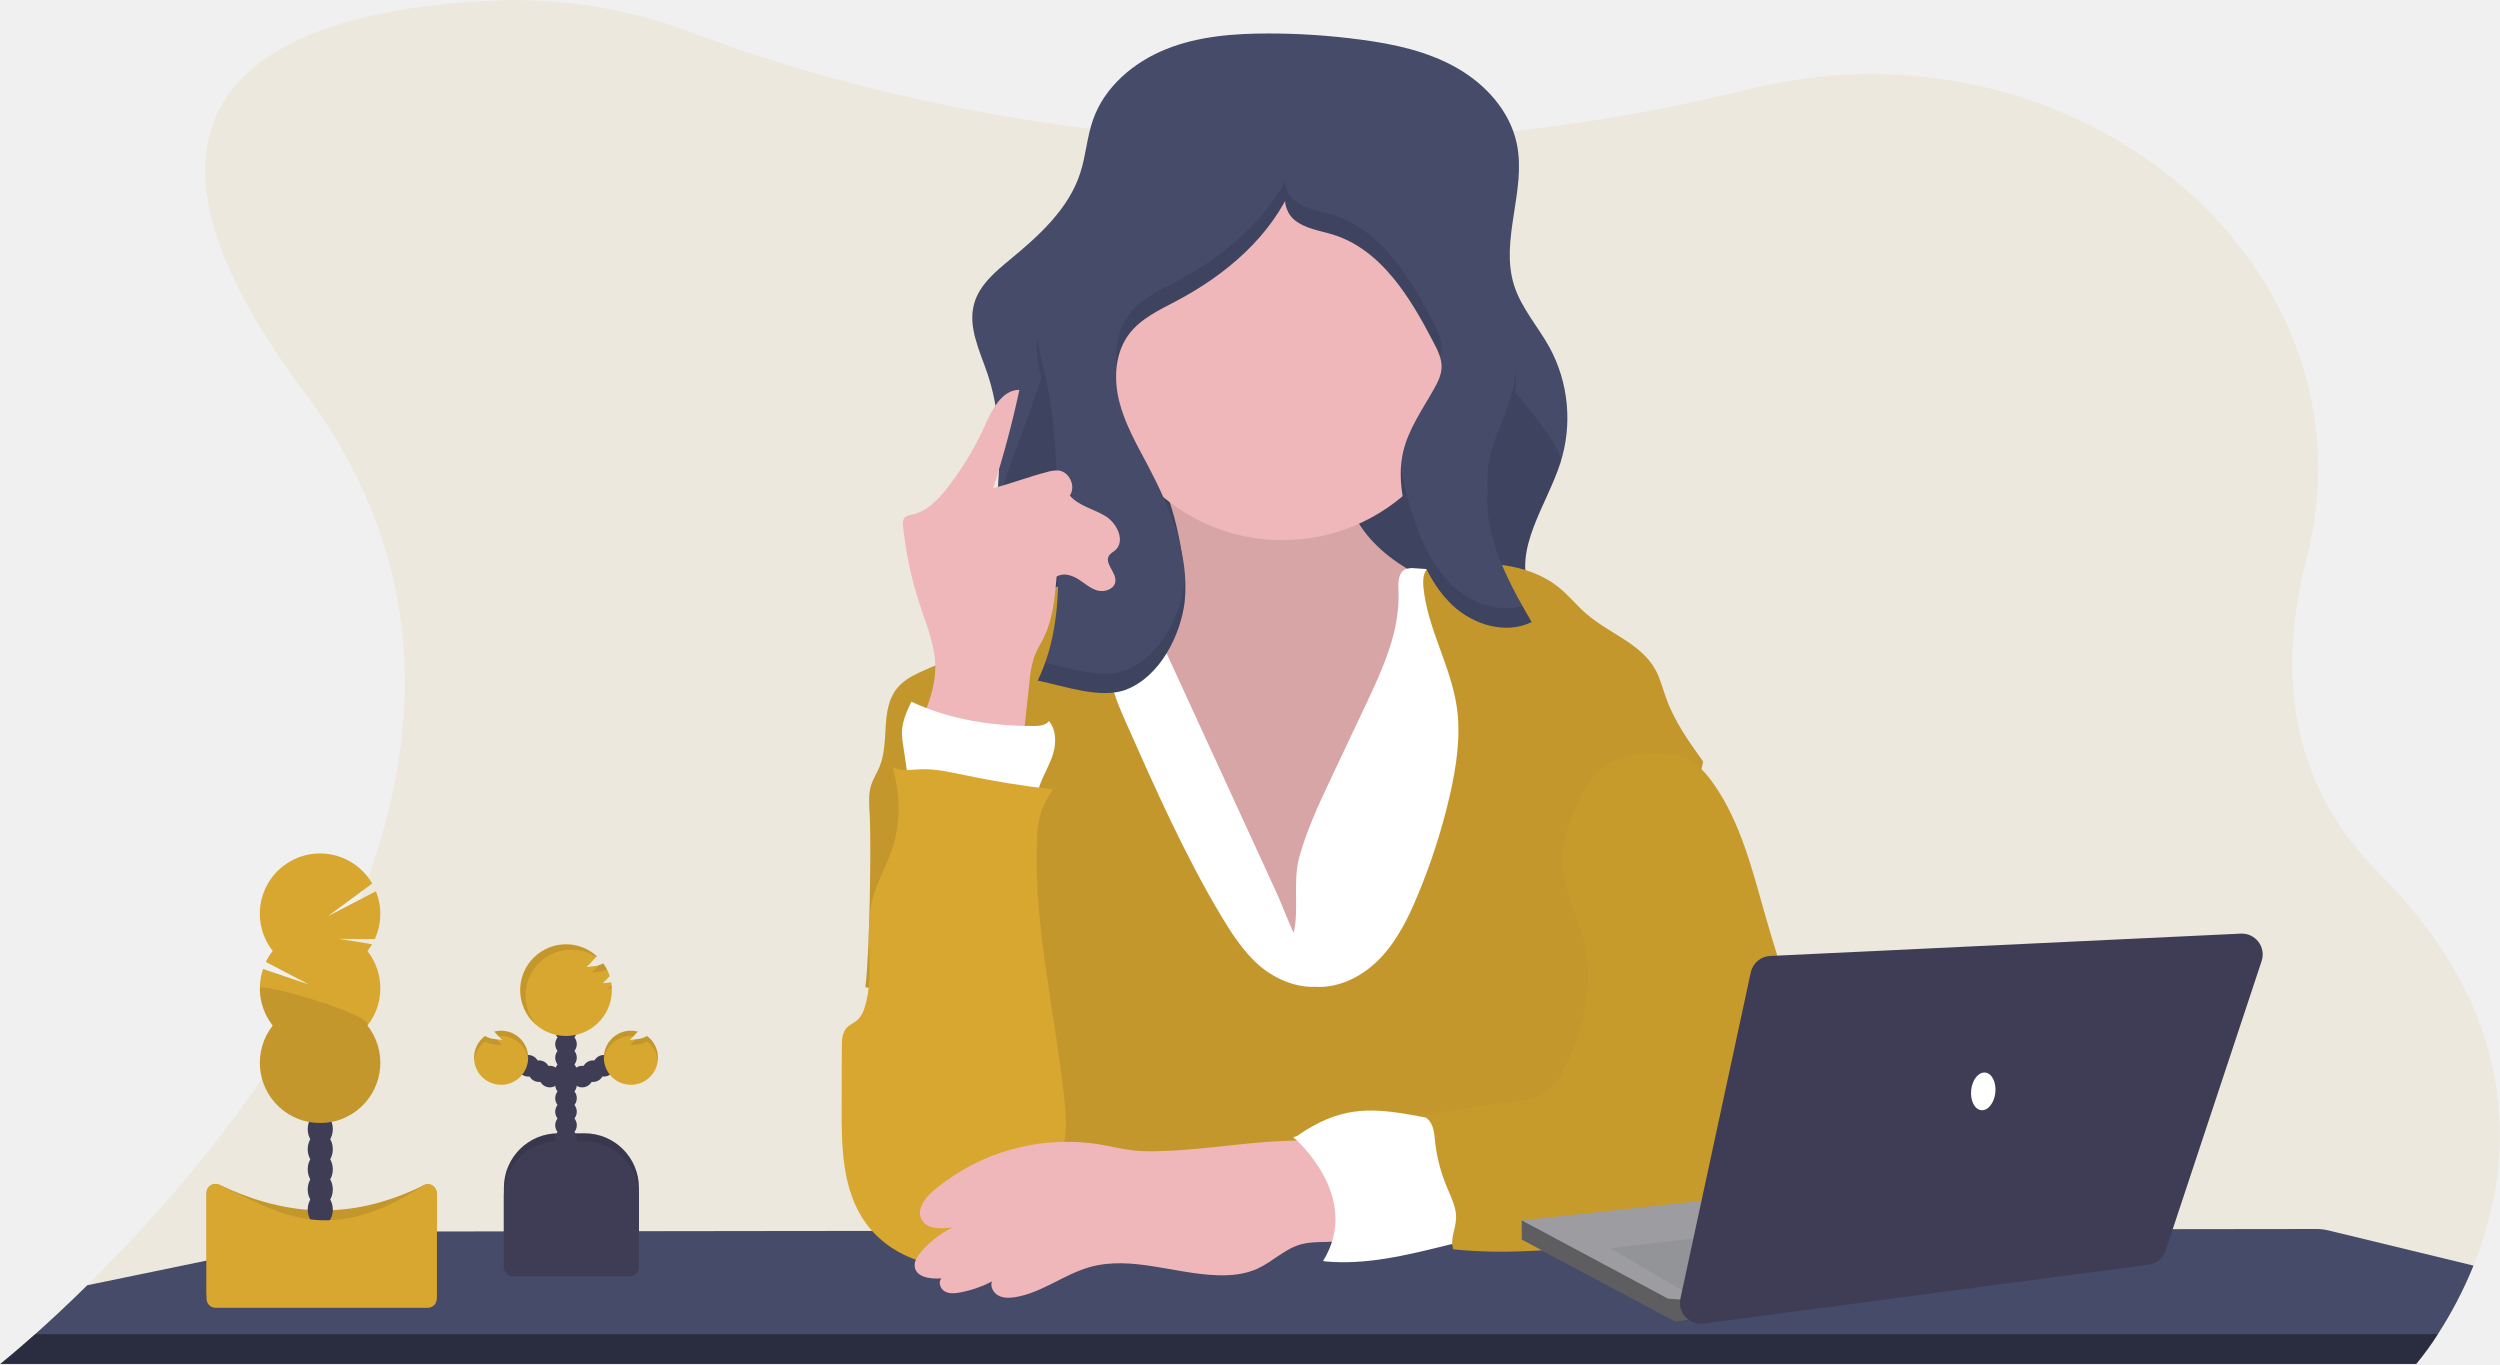
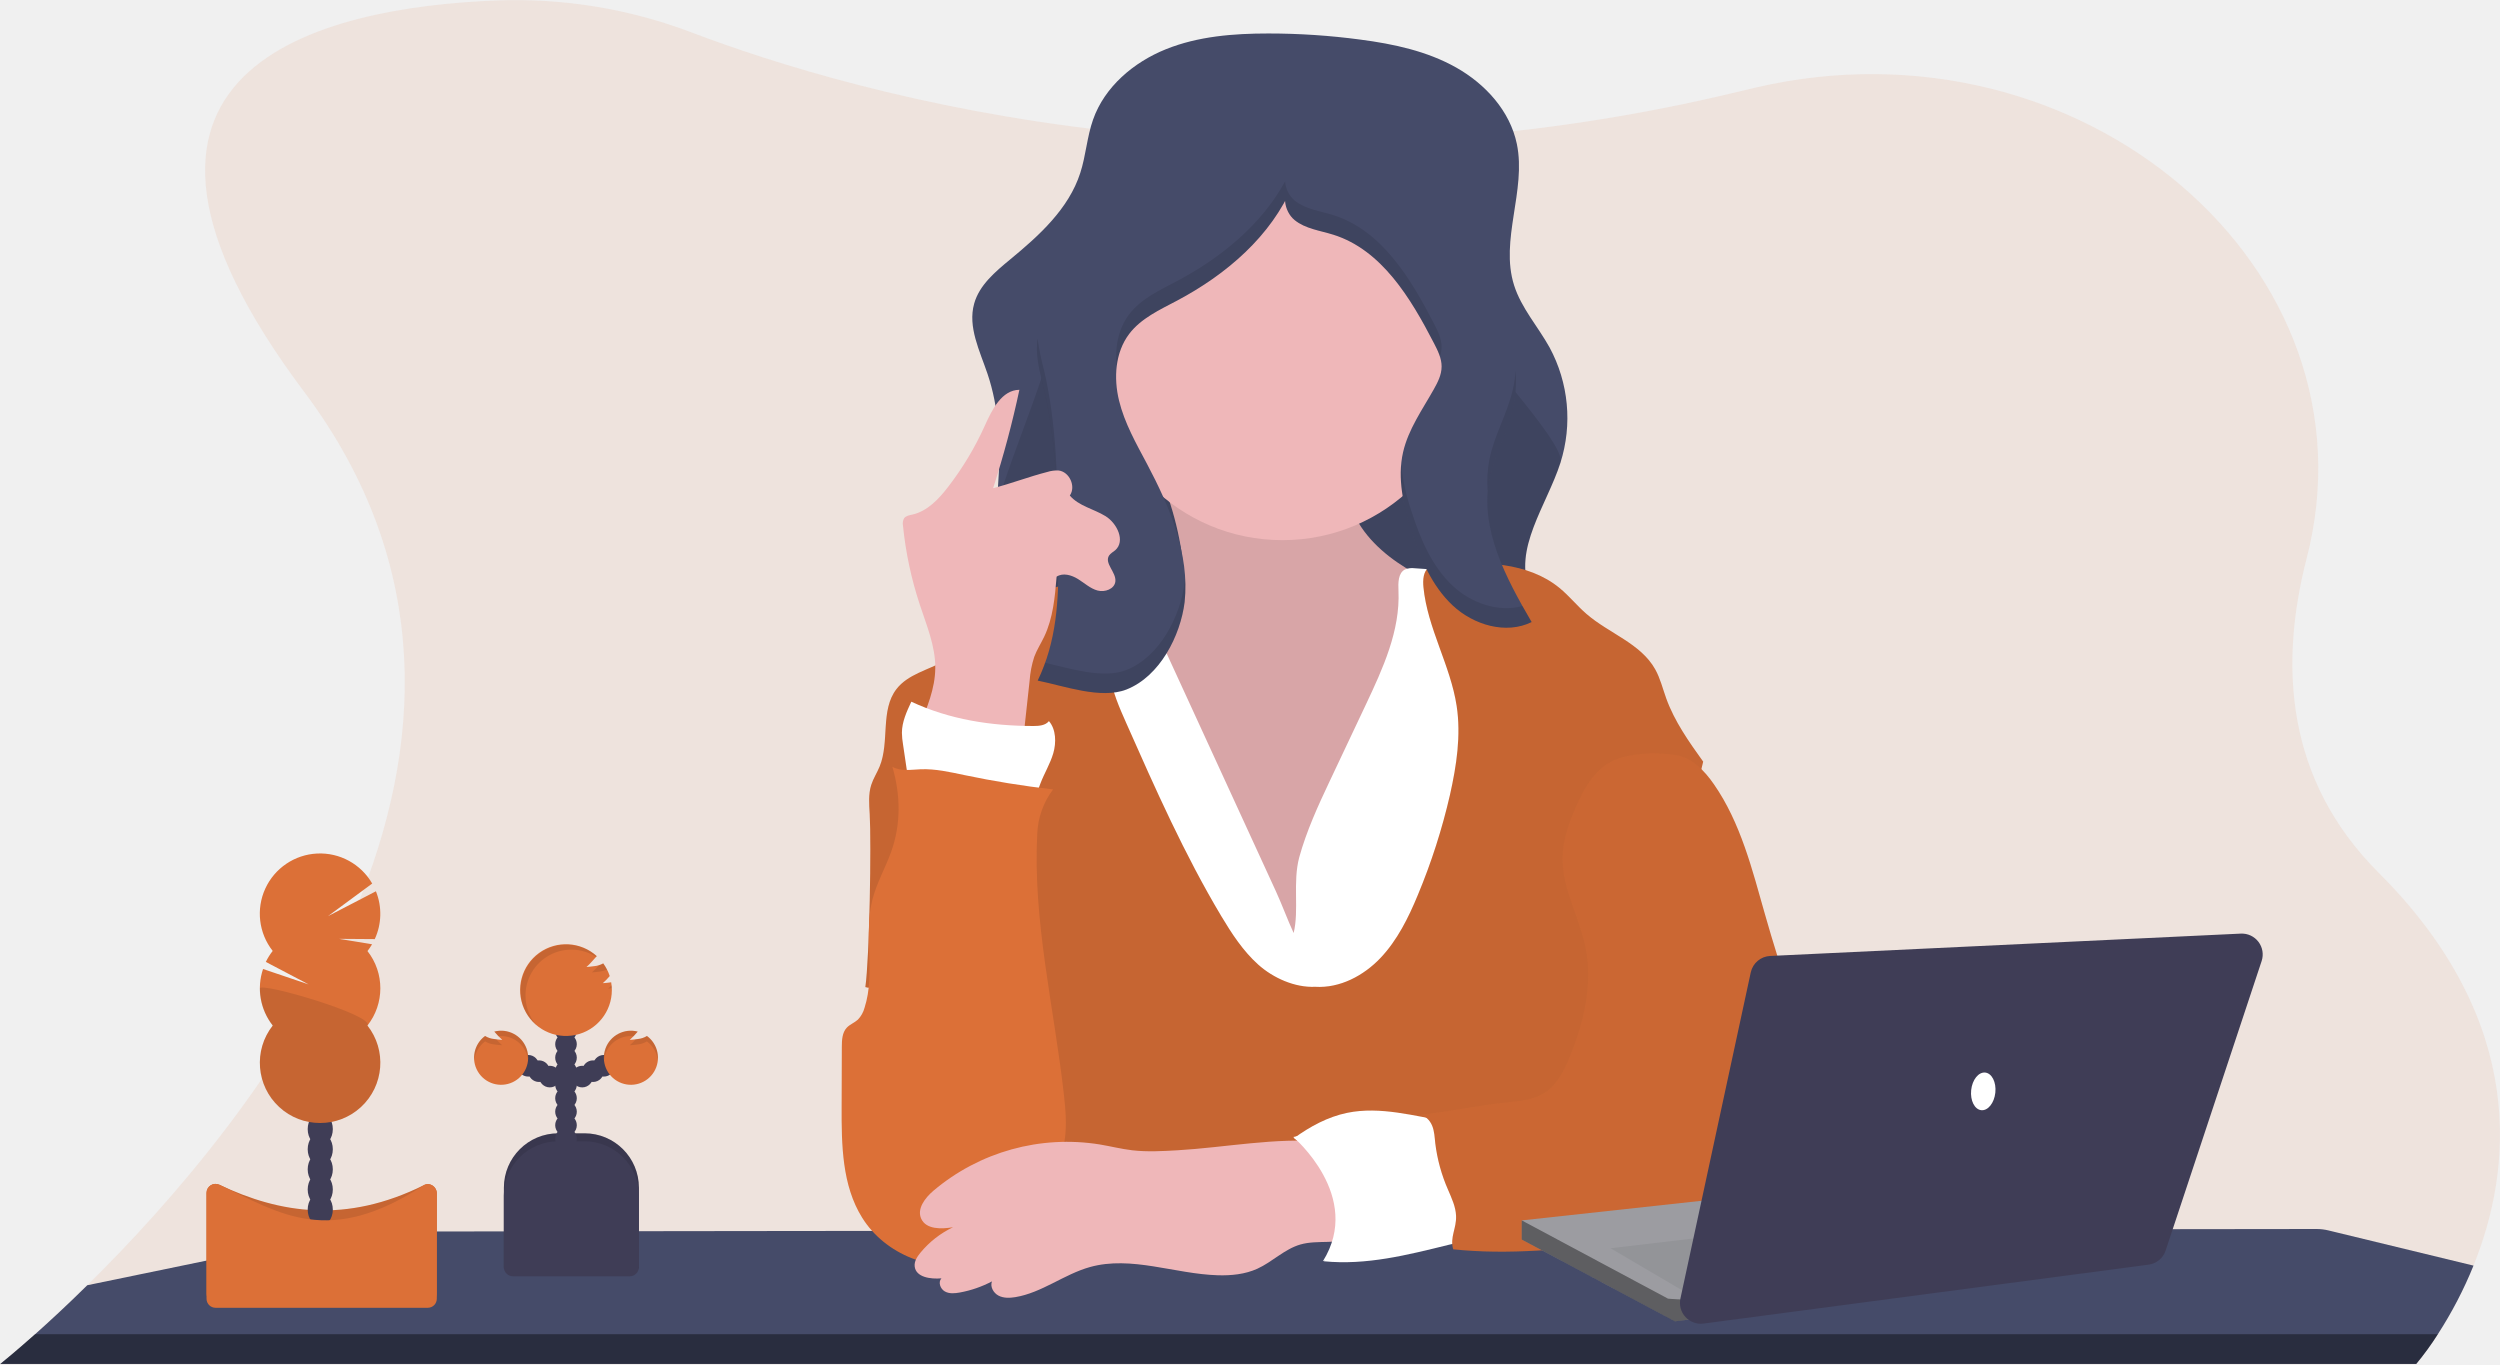
<svg xmlns="http://www.w3.org/2000/svg" id="a02f2390-8fa7-48a9-96f1-2ec5f63ecbc1" data-name="Layer 1" width="1150" height="627.49" viewBox="0 0 1150 627.49">
-   <path d="M1162.81,718.44A188.54,188.54,0,0,1,1146.4,750a135.82,135.82,0,0,1-9.94,13.67.7.7,0,0,1-.11.12H25l.15-.12c1-.78,6.87-5.53,16-13.67,6.55-5.83,14.77-13.41,24-22.53,75.49-74.25,220.5-250,99.73-411-112.27-149.67,8.61-176.83,88.35-180a227.81,227.81,0,0,1,89.86,14.69c36.84,14,104.17,35.46,191.89,45.3,2.88.32,5.78.64,8.72.93a840.12,840.12,0,0,0,139.78,2.54h0c1.37-.08,2.75-.18,4.14-.28a830.62,830.62,0,0,0,136.72-21.15c2.91-.71,5.78-1.38,8.64-2.05,149.63-34.62,287.57,83.37,253.08,216.71-12.75,49.32-9.51,101.89,33,144.42C1188.66,607,1180.23,675.37,1162.81,718.44Z" transform="translate(-25 -136.26)" fill="#d8a730" opacity="0.1" />
+   <path d="M1162.81,718.44A188.54,188.54,0,0,1,1146.4,750a135.82,135.82,0,0,1-9.94,13.67.7.7,0,0,1-.11.12H25l.15-.12c1-.78,6.87-5.53,16-13.67,6.55-5.83,14.77-13.41,24-22.53,75.49-74.25,220.5-250,99.73-411-112.27-149.67,8.61-176.83,88.35-180a227.81,227.81,0,0,1,89.86,14.69c36.84,14,104.17,35.46,191.89,45.3,2.88.32,5.78.64,8.72.93a840.12,840.12,0,0,0,139.78,2.54h0c1.37-.08,2.75-.18,4.14-.28a830.62,830.62,0,0,0,136.72-21.15c2.91-.71,5.78-1.38,8.64-2.05,149.63-34.62,287.57,83.37,253.08,216.71-12.75,49.32-9.51,101.89,33,144.42C1188.66,607,1180.23,675.37,1162.81,718.44Z" transform="translate(-25 -136.26)" fill="#dc7037" opacity="0.1" />
  <path d="M1162.81,718.44A188.54,188.54,0,0,1,1146.4,750a135.82,135.82,0,0,1-9.94,13.67H25.15c1-.78,6.87-5.53,16-13.67,6.55-5.83,14.77-13.41,24-22.53l117.13-24.2a22.79,22.79,0,0,1,4.6-.47l124.87-.18h.13l61.85-.08h.14l52.2-.06,34.17,0h0l35,0,143.42-.2h.23l11.11,0,19.52,0,24.37,0h6.48L725,702h8.14l71.64-.1,22.88,0h0l11,0h0l82.75-.11,24.64,0,78.38-.11,66.16-.08a23.45,23.45,0,0,1,5.47.65Z" transform="translate(-25 -136.26)" fill="#454b69" />
  <path d="M41.15,750H1146.4a135.82,135.82,0,0,1-9.94,13.67H25.15C26.13,762.84,32,758.09,41.15,750Z" transform="translate(-25 -136.26)" fill="none" />
  <path d="M41.15,750H1146.4a135.82,135.82,0,0,1-9.94,13.67H25.15C26.13,762.84,32,758.09,41.15,750Z" transform="translate(-25 -136.26)" opacity="0.4" />
  <path d="M758.22,439l-2.22.43L655.64,458.71c-29.15,5.6-58.72,11.23-88.33,9.08-21.45-1.56-41.49-7.92-62.1-13.5-11.65-3.16-24-4.42-27.95-17.46-5.45-18,3.42-44.65,5.51-62.89,2-17.9,3.18-36.25-.38-53.94a95.9,95.9,0,0,0-3.12-11.74c-3.57-10.59-9.18-21.6-6.15-32.35,2.39-8.53,9.68-14.62,16.5-20.26,13.36-11,27-23.33,32.3-39.82,2.6-8,3.09-16.61,5.89-24.55,5.31-15.1,18.65-26.39,33.49-32.37s31.16-7.25,47.17-7.25a319.6,319.6,0,0,1,42.27,2.81c15.28,2,30.7,5.29,44.13,12.87s24.75,20,27.88,35.14c4.43,21.41-7.87,44.21-1.27,65,3.32,10.51,11,19,16.33,28.62a68.17,68.17,0,0,1,5,53c-6.38,19.77-22,39.77-14,58.94,5.09,12.19,18.09,18.7,27.15,28.36Q757.17,437.7,758.22,439Z" transform="translate(-25 -136.26)" fill="#454b69" />
  <path d="M756,436.48v2.95L655.64,458.71c-29.15,5.6-58.72,11.23-88.33,9.08-21.45-1.56-41.49-7.92-62.1-13.5-11.65-3.16-24-4.42-27.95-17.46-5.45-18,3.42-44.65,5.51-62.89,2-17.9,32.79-83.25,29.23-100.94l184,8c1.24,9.77,49.87,58.81,46.84,68.18-6.38,19.77-22,39.77-14,58.94C733.94,420.31,746.94,426.82,756,436.48Z" transform="translate(-25 -136.26)" opacity="0.1" />
  <path d="M568,387c1.09,6.19,1.67,13-1.49,18.4-4.21,7.24-13.39,9.55-21.6,11.19l-28.5,5.7c-1.94.39-4,.83-5.45,2.16-1.71,1.53-2.29,3.95-2.54,6.23-1.15,10.32,2.5,20.49,5.83,30.32,6.73,19.91,12.38,40.24,20.89,59.45S555.33,558,572,570.84s38.73,19.68,59.14,14.66c17.78-4.37,32.36-16.92,44.93-30.23,10.37-11,20.07-23,25.1-37.27,3.47-9.8,4.6-20.24,5.69-30.58q2.53-23.78,5.06-47.56c.79-7.44,1.31-15.81-3.52-21.52-2.12-2.51-5-4.18-7.94-5.73C689.52,406.8,678,402,667.82,395s-19.21-16.64-22.3-28.6c-1.85-7.18-1.52-15-4.67-21.69-3.52-7.5-11-12.58-19-14.81s-16.44-1.93-24.68-1-40,3.31-43.41,12.6c-1.83,5,5.76,15.73,7.56,20.65A144.17,144.17,0,0,1,568,387Z" transform="translate(-25 -136.26)" fill="#efb7b9" />
  <path d="M568,387c1.09,6.19,1.67,13-1.49,18.4-4.21,7.24-13.39,9.55-21.6,11.19l-28.5,5.7c-1.94.39-4,.83-5.45,2.16-1.71,1.53-2.29,3.95-2.54,6.23-1.15,10.32,2.5,20.49,5.83,30.32,6.73,19.91,12.38,40.24,20.89,59.45S555.33,558,572,570.84s38.73,19.68,59.14,14.66c17.78-4.37,32.36-16.92,44.93-30.23,10.37-11,20.07-23,25.1-37.27,3.47-9.8,4.6-20.24,5.69-30.58q2.53-23.78,5.06-47.56c.79-7.44,1.31-15.81-3.52-21.52-2.12-2.51-5-4.18-7.94-5.73C689.52,406.8,678,402,667.82,395s-19.21-16.64-22.3-28.6c-1.85-7.18-1.52-15-4.67-21.69-3.52-7.5-11-12.58-19-14.81s-16.44-1.93-24.68-1-40,3.31-43.41,12.6c-1.83,5,5.76,15.73,7.56,20.65A144.17,144.17,0,0,1,568,387Z" transform="translate(-25 -136.26)" opacity="0.1" />
  <path d="M636.59,495.74l16.71-35.38c7.83-16.58,15.83-34,15-52.31-.16-3.64-.2-8.19,3-9.84a8.58,8.58,0,0,1,4.39-.56,177.59,177.59,0,0,1,51.51,10.42c3.21,1.16,6.5,2.5,8.75,5.06s3.16,6,3.93,9.3a271.54,271.54,0,0,1,5.73,33.87c3,28.22,1.51,56.69,0,85l-4.44,86.43a8.26,8.26,0,0,1-.73,3.56c-1.1,2-3.58,2.67-5.81,3.05-8.59,1.47-17.37,1.17-26.07.84-61.2-2.32-122.72-5.88-183.52,1.54q.41-13.49-.43-27c-2.41-38.89-12.49-76.83-22.39-114.51-5.77-22-11.36-46-2.07-66.73a28.59,28.59,0,0,1,5.79-8.82c3.95-3.87,9.34-5.91,14.68-7.37a93.43,93.43,0,0,1,28.29-3.2l63.05,137.27c2.88,6.28,5.25,12.89,8.12,19.09,2.58-10.71-.52-23.26,2.58-34.87C626,518.53,631.26,507,636.59,495.74Z" transform="translate(-25 -136.26)" fill="#fff" />
-   <path d="M630,590.19c11.28.71,22.24-5.07,30-13.24s12.88-18.53,17.21-29A286,286,0,0,0,692,501.84c3-13.4,5.13-27.27,3.06-40.85-2.86-18.75-13.47-35.79-15.28-54.67-.31-3.3-.11-7.16,2.54-9.15,1.64-1.23,3.8-1.4,5.84-1.52,18.86-1.12,39.58-.91,54.19,11.06,4.45,3.64,8.06,8.19,12.41,11.94,10.36,9,25,13.58,31.65,25.53,2.32,4.16,3.43,8.87,5.05,13.35,3.82,10.6,10.43,19.92,17,29.09-6.37,26.88-13.69,53.78-20.06,80.66-3.73,15.77-7.49,31.6-13.35,46.7-3.84,9.9-8.67,20-7.49,30.6.47,4.17,1.86,8.16,3.07,12.18a140,140,0,0,1,5.89,43.53l-285.34.7c13.67-19.6,17.68-43.64,16.29-67.49-.67-11.43-3.25-22.93-9-32.82-9.06-15.5-25-25.6-40.71-34.25-11-6-22.81,27.76-34.7,23.89,1.92-13.58,2.8-66,2-79.67-.26-4.48-.66-9.08.72-13.36.94-2.93,2.67-5.55,3.84-8.4,4.69-11.41.22-26,7.8-35.71,5.24-6.75,14.43-8.67,21.9-12.83,7.67-4.28,13.6-11,20.28-16.74A90.19,90.19,0,0,1,525.76,403a58.14,58.14,0,0,1,8.81,26c.51,5.81.14,11.7.95,17.48,1.11,7.83,4.35,15.18,7.56,22.42,13.37,30.19,26.79,60.47,43.73,88.82,4.79,8,10,16,16.94,22.23S620.68,590.63,630,590.19Z" transform="translate(-25 -136.26)" fill="#d8a730" />
+   <path d="M630,590.19c11.28.71,22.24-5.07,30-13.24s12.88-18.53,17.21-29A286,286,0,0,0,692,501.84c3-13.4,5.13-27.27,3.06-40.85-2.86-18.75-13.47-35.79-15.28-54.67-.31-3.3-.11-7.16,2.54-9.15,1.64-1.23,3.8-1.4,5.84-1.52,18.86-1.12,39.58-.91,54.19,11.06,4.45,3.64,8.06,8.19,12.41,11.94,10.36,9,25,13.58,31.65,25.53,2.32,4.16,3.43,8.87,5.05,13.35,3.82,10.6,10.43,19.92,17,29.09-6.37,26.88-13.69,53.78-20.06,80.66-3.73,15.77-7.49,31.6-13.35,46.7-3.84,9.9-8.67,20-7.49,30.6.47,4.17,1.86,8.16,3.07,12.18a140,140,0,0,1,5.89,43.53l-285.34.7c13.67-19.6,17.68-43.64,16.29-67.49-.67-11.43-3.25-22.93-9-32.82-9.06-15.5-25-25.6-40.71-34.25-11-6-22.81,27.76-34.7,23.89,1.92-13.58,2.8-66,2-79.67-.26-4.48-.66-9.08.72-13.36.94-2.93,2.67-5.55,3.84-8.4,4.69-11.41.22-26,7.8-35.71,5.24-6.75,14.43-8.67,21.9-12.83,7.67-4.28,13.6-11,20.28-16.74A90.19,90.19,0,0,1,525.76,403a58.14,58.14,0,0,1,8.81,26c.51,5.81.14,11.7.95,17.48,1.11,7.83,4.35,15.18,7.56,22.42,13.37,30.19,26.79,60.47,43.73,88.82,4.79,8,10,16,16.94,22.23S620.68,590.63,630,590.19Z" transform="translate(-25 -136.26)" fill="#dc7037" />
  <path d="M630,590.19c11.28.71,22.24-5.07,30-13.24s12.88-18.53,17.21-29A286,286,0,0,0,692,501.84c3-13.4,5.13-27.27,3.06-40.85-2.86-18.75-13.47-35.79-15.28-54.67-.31-3.3-.11-7.16,2.54-9.15,1.64-1.23,3.8-1.4,5.84-1.52,18.86-1.12,39.58-.91,54.19,11.06,4.45,3.64,8.06,8.19,12.41,11.94,10.36,9,25,13.58,31.65,25.53,2.32,4.16,3.43,8.87,5.05,13.35,3.82,10.6,10.43,19.92,17,29.09-6.37,26.88-13.69,53.78-20.06,80.66-3.73,15.77-7.49,31.6-13.35,46.7-3.84,9.9-8.67,20-7.49,30.6.47,4.17,1.86,8.16,3.07,12.18a140,140,0,0,1,5.89,43.53l-285.34.7c13.67-19.6,17.68-43.64,16.29-67.49-.67-11.43-3.25-22.93-9-32.82-9.06-15.5-25-25.6-40.71-34.25-11-6-22.81,27.76-34.7,23.89,1.92-13.58,2.8-66,2-79.67-.26-4.48-.66-9.08.72-13.36.94-2.93,2.67-5.55,3.84-8.4,4.69-11.41.22-26,7.8-35.71,5.24-6.75,14.43-8.67,21.9-12.83,7.67-4.28,13.6-11,20.28-16.74A90.19,90.19,0,0,1,525.76,403a58.14,58.14,0,0,1,8.81,26c.51,5.81.14,11.7.95,17.48,1.11,7.83,4.35,15.18,7.56,22.42,13.37,30.19,26.79,60.47,43.73,88.82,4.79,8,10,16,16.94,22.23S620.68,590.63,630,590.19Z" transform="translate(-25 -136.26)" opacity="0.1" />
  <circle cx="589.91" cy="162.75" r="85.72" fill="#efb7b9" />
  <path d="M569.93,413.24c2.35-22.18-6.87-43.88-17.31-63.59-5-9.42-10.36-18.81-12.87-29.16s-1.79-22.07,4.63-30.58c5.46-7.24,14.12-11.15,22.13-15.4,22.61-12,43.28-29.64,53.22-53.23-5.62,3.06-4.16,12.19.8,16.22s11.72,4.81,17.82,6.73c22.24,7,35.58,29.18,46.28,49.9,1.75,3.38,3.53,6.95,3.51,10.76s-1.76,7.19-3.58,10.43c-5.28,9.4-11.74,18.43-14.14,28.94-2.75,12,.15,24.62,3.92,36.39,4,12.52,9.31,25.14,18.91,34.12s24.49,13.44,36.3,7.64c-11.79-20.27-24-42.92-19.4-65.9,2.22-11,8.19-21,10.73-31.94,4.84-20.87-3.22-42.34-11.13-62.26l-23.64-59.45c-3.61-9.09-7.72-18.79-16-23.94-5.6-3.47-12.38-4.37-18.94-5-21.12-1.88-43-1.26-62.66,6.6-35.82,14.31-58.28,49.59-76.1,83.81-5.34,10.25-10.61,21.14-10.39,32.7.12,6.34,1.89,12.51,3.33,18.69,5.86,25.16,6.18,51.23,6.48,77.06.23,19.82-.8,38.5-9.47,56.55,11.88,2.36,29.11,8.73,40.87,4.07C558.56,447.34,568,428.67,569.93,413.24Z" transform="translate(-25 -136.26)" fill="#454b69" />
  <g opacity="0.1">
    <path d="M511.78,392.36q.06-4.23,0-8.54c-.3-25.83-.62-51.9-6.48-77.06a130.05,130.05,0,0,1-3.06-14.88,38.89,38.89,0,0,0-.27,5.19c.12,6.34,1.89,12.51,3.33,18.69C511.13,340.77,511.49,366.68,511.78,392.36Z" transform="translate(-25 -136.26)" />
    <path d="M720.88,324.57a60.51,60.51,0,0,0,1.3-17.82,55.54,55.54,0,0,1-1.3,8.82c-2.54,11-8.51,20.91-10.73,31.94a53,53,0,0,0-.8,14.78,52.45,52.45,0,0,1,.8-5.78C712.37,345.48,718.34,335.53,720.88,324.57Z" transform="translate(-25 -136.26)" />
    <path d="M687.36,300.3a14.41,14.41,0,0,0,.78-4.41c0-3.81-1.76-7.38-3.51-10.76-10.7-20.72-24-42.88-46.28-49.9-6.1-1.92-12.85-2.7-17.82-6.73a12.68,12.68,0,0,1-4.38-8.8c-10.84,19.9-29.46,35.12-49.64,45.81-8,4.25-16.67,8.16-22.13,15.4-5.13,6.8-6.62,15.65-5.73,24.21a30.61,30.61,0,0,1,5.73-15.21c5.46-7.24,14.12-11.15,22.13-15.4,20.18-10.69,38.8-25.91,49.64-45.81a12.68,12.68,0,0,0,4.38,8.8c5,4,11.72,4.81,17.82,6.73,22.24,7,35.58,29.18,46.28,49.9A39.4,39.4,0,0,1,687.36,300.3Z" transform="translate(-25 -136.26)" />
    <path d="M693.25,405.77c-9.6-9-14.89-21.6-18.91-34.12a98.77,98.77,0,0,1-4.8-21.71c-.93,10.27,1.62,20.78,4.8,30.71,4,12.52,9.31,25.14,18.91,34.12s24.49,13.44,36.3,7.64c-1.42-2.43-2.83-4.9-4.23-7.39C714.35,418.11,701.75,413.71,693.25,405.77Z" transform="translate(-25 -136.26)" />
    <path d="M569.93,404.24c-1.93,15.43-11.37,34.1-26.74,40.2-10.67,4.23-25.86-.63-37.45-3.32a86.63,86.63,0,0,1-3.42,8.25c11.88,2.36,29.11,8.73,40.87,4.07,15.37-6.1,24.81-24.77,26.74-40.2a69.48,69.48,0,0,0,.22-11.62C570.09,402.49,570,403.37,569.93,404.24Z" transform="translate(-25 -136.26)" />
  </g>
  <path d="M691.1,652.18c-15.45-2.45-31.13-7.18-46.45-4-8.88,1.84-17,6.26-24.38,11.6,4.06,3.25,8.8,6.15,11.38,10.67a42,42,0,0,1,3.58,9.87c1.62,6,3.25,12.12,3.5,18.36s-1,12.74-4.72,17.77c19.48,1.92,38.36-2.88,57.36-7.57a15.71,15.71,0,0,0,6.07-2.45c3-2.36,3.88-6.56,3.9-10.39,0-6.84-1.92-13.51-3.87-20.07C695.15,668.1,693.43,660,691.1,652.18Z" transform="translate(-25 -136.26)" fill="#fff" />
-   <path d="M795.42,483.51c7.67,1,13.62,7.19,18,13.55,12.29,17.7,17.59,39.16,23.49,59.89q11,38.67,25.87,76.12a114.56,114.56,0,0,0,7.76,16.7c2.47,4.13,5.47,8.1,6.56,12.79,2.64,11.34-6.71,22-16.46,28.32A65.14,65.14,0,0,1,843.79,699c-5.82,1.74-11.89,2.4-17.92,3.06l-55.51,6c-25.55,2.78-51.33,5.56-76.89,2.88-1.61-5.6,1.55-9.56,1.32-15.39-.16-4.17-2-8.05-3.64-11.89a76,76,0,0,1-5.93-21.51c-.29-2.73-.39-5.53-1.43-8.07s-3.27-4.82-6-5c15-1.49,26.39-4.32,41.39-5.82,5.57-.56,11.36-1.19,16.11-4.15,5.89-3.67,9.19-10.29,11.81-16.71,6.49-15.9,10.67-33.42,7.26-50.26-2.8-13.81-10.61-26.67-10.57-40.76,0-8.39,2.86-16.52,6.24-24.2,3.58-8.12,8.25-16.42,16.11-20.54S786.55,482.31,795.42,483.51Z" transform="translate(-25 -136.26)" fill="#d8a730" />
+   <path d="M795.42,483.51c7.67,1,13.62,7.19,18,13.55,12.29,17.7,17.59,39.16,23.49,59.89q11,38.67,25.87,76.12a114.56,114.56,0,0,0,7.76,16.7c2.47,4.13,5.47,8.1,6.56,12.79,2.64,11.34-6.71,22-16.46,28.32A65.14,65.14,0,0,1,843.79,699c-5.82,1.74-11.89,2.4-17.92,3.06l-55.51,6c-25.55,2.78-51.33,5.56-76.89,2.88-1.61-5.6,1.55-9.56,1.32-15.39-.16-4.17-2-8.05-3.64-11.89a76,76,0,0,1-5.93-21.51c-.29-2.73-.39-5.53-1.43-8.07s-3.27-4.82-6-5c15-1.49,26.39-4.32,41.39-5.82,5.57-.56,11.36-1.19,16.11-4.15,5.89-3.67,9.19-10.29,11.81-16.71,6.49-15.9,10.67-33.42,7.26-50.26-2.8-13.81-10.61-26.67-10.57-40.76,0-8.39,2.86-16.52,6.24-24.2,3.58-8.12,8.25-16.42,16.11-20.54S786.55,482.31,795.42,483.51Z" transform="translate(-25 -136.26)" fill="#dc7037" />
  <path d="M795.42,483.51c7.67,1,13.62,7.19,18,13.55,12.29,17.7,17.59,39.16,23.49,59.89q11,38.67,25.87,76.12a114.56,114.56,0,0,0,7.76,16.7c2.47,4.13,5.47,8.1,6.56,12.79,2.64,11.34-6.71,22-16.46,28.32A65.14,65.14,0,0,1,843.79,699c-5.82,1.74-11.89,2.4-17.92,3.06l-55.51,6c-25.55,2.78-51.33,5.56-76.89,2.88-1.61-5.6,1.55-9.56,1.32-15.39-.16-4.17-2-8.05-3.64-11.89a76,76,0,0,1-5.93-21.51c-.29-2.73-.39-5.53-1.43-8.07s-3.27-4.82-6-5c15-1.49,26.39-4.32,41.39-5.82,5.57-.56,11.36-1.19,16.11-4.15,5.89-3.67,9.19-10.29,11.81-16.71,6.49-15.9,10.67-33.42,7.26-50.26-2.8-13.81-10.61-26.67-10.57-40.76,0-8.39,2.86-16.52,6.24-24.2,3.58-8.12,8.25-16.42,16.11-20.54S786.55,482.31,795.42,483.51Z" transform="translate(-25 -136.26)" opacity="0.08" />
  <path d="M447.81,470.52c3.63-8.62,7.32-17.52,7.42-26.87.11-10.11-4-19.71-7.14-29.31a169.49,169.49,0,0,1-7.71-36.19,5,5,0,0,1,.5-3.47c.83-1.17,2.43-1.41,3.84-1.72,6.92-1.58,12.15-7.17,16.47-12.8A140.34,140.34,0,0,0,478.05,332c3.31-7.37,7.79-16.36,15.87-16.43a458.36,458.36,0,0,1-12.08,45.25c8.45-2.16,16.48-5.3,24.93-7.46a14.93,14.93,0,0,1,5.12-.68c5.06.53,8.16,7.38,5.22,11.53,4.13,4.84,11,6.14,16.4,9.46s9.28,11.54,4.48,15.71c-.94.81-2.13,1.38-2.81,2.42-2.32,3.58,3.36,7.69,2.89,11.93-.38,3.47-4.83,5.09-8.2,4.17s-6-3.44-9-5.29-6.92-3-9.83-1.08c-.78,9.41-1.62,19-5.69,27.57-1.49,3.13-3.4,6.06-4.6,9.31a45.88,45.88,0,0,0-2.12,10.93L495,482.53C477.68,486,462.15,480.81,447.81,470.52Z" transform="translate(-25 -136.26)" fill="#efb7b9" />
  <path d="M443.58,500.27l-3.19-21.59a35.1,35.1,0,0,1-.51-5.32c0-5,2.2-9.77,4.33-14.32,17.65,8.24,36.73,11.17,56.2,11.18,2.57,0,5.5-.24,7.1-2.25,3.31,3.81,3.41,9.94,2,14.78s-4.12,9.2-5.92,13.92c-.91,2.39-1.65,5-3.39,6.84-2.7,2.91-7.08,3.41-11.06,3.39a70.71,70.71,0,0,1-12.48-1.19C466,503.73,454.24,498.36,443.58,500.27Z" transform="translate(-25 -136.26)" fill="#fff" />
-   <path d="M509.41,499.39q-20.55-2.34-40.83-6.6c-6.63-1.39-13.32-2.94-20.08-2.67-4.4.18-9.13,1.06-13-1.12,3.77,12.83,4,26.35-.51,38.94-2.67,7.5-6.74,14.49-8.7,22.21-4.08,16.15,1.52,33.76-3.58,49.62a12.56,12.56,0,0,1-3.08,5.52c-1.56,1.43-3.69,2.17-5.13,3.72-2.12,2.28-2.25,5.71-2.26,8.82l-.09,27.55c-.06,17.54.17,36.14,9.43,51,10.56,17,32.79,25.81,52.14,20.64a38.76,38.76,0,0,0,14.16-6.93c6.72-5.34,11-13.06,15.19-20.58,5-9,10-18.2,11.61-28.33,1.14-7.17.5-14.49-.32-21.7-4.52-40-14.33-79.66-12.22-119.81A36.31,36.31,0,0,1,509.41,499.39Z" transform="translate(-25 -136.26)" fill="#d8a730" />
+   <path d="M509.41,499.39q-20.55-2.34-40.83-6.6c-6.63-1.39-13.32-2.94-20.08-2.67-4.4.18-9.13,1.06-13-1.12,3.77,12.83,4,26.35-.51,38.94-2.67,7.5-6.74,14.49-8.7,22.21-4.08,16.15,1.52,33.76-3.58,49.62a12.56,12.56,0,0,1-3.08,5.52c-1.56,1.43-3.69,2.17-5.13,3.72-2.12,2.28-2.25,5.71-2.26,8.82l-.09,27.55c-.06,17.54.17,36.14,9.43,51,10.56,17,32.79,25.81,52.14,20.64a38.76,38.76,0,0,0,14.16-6.93c6.72-5.34,11-13.06,15.19-20.58,5-9,10-18.2,11.61-28.33,1.14-7.17.5-14.49-.32-21.7-4.52-40-14.33-79.66-12.22-119.81A36.31,36.31,0,0,1,509.41,499.39Z" transform="translate(-25 -136.26)" fill="#dc7037" />
  <path d="M566.67,665.39c-6.95.4-13.95.8-20.87,0-5-.6-9.88-1.83-14.84-2.67A95.11,95.11,0,0,0,454.37,684c-3.84,3.28-7.72,8.31-5.6,12.9,2.28,4.94,9.25,4.8,14.62,3.88a44,44,0,0,0-15,11.73c-1.5,1.83-2.92,4-2.63,6.37.61,4.95,7.33,5.85,12.3,5.42-1.62,1.74-.53,4.82,1.53,6s4.62.94,6.95.51a51.52,51.52,0,0,0,14.76-5.11c-.94,2.45.69,5.32,3,6.54s5.12,1.13,7.71.71c12.22-2,22.42-10.5,34.34-13.84,19.06-5.33,39,3.17,58.81,3.77,6.2.19,12.56-.44,18.21-3,6.93-3.15,12.52-9.06,19.84-11.16,8.13-2.32,17.46.35,24.9-3.66,5.41-2.91.53-25.34-.85-29.66-2.53-7.9-5.07-13.14-13.5-13.94C612.43,659.37,588.16,664.15,566.67,665.39Z" transform="translate(-25 -136.26)" fill="#efb7b9" />
  <path d="M619.88,659.27s32.29,27.33,13.66,57.15l36-12.43V677.9c0-1.24-13.67-19.87-13.67-19.87l-16.15-2.49Z" transform="translate(-25 -136.26)" fill="#fff" />
  <path d="M256.79,521.32h12.11a25,25,0,0,1,25,25v37.11a0,0,0,0,1,0,0H231.79a0,0,0,0,1,0,0V546.32A25,25,0,0,1,256.79,521.32Z" fill="#3f3d56" />
  <path d="M256.79,521.32h12.11a25,25,0,0,1,25,25v37.11a0,0,0,0,1,0,0H231.79a0,0,0,0,1,0,0V546.32A25,25,0,0,1,256.79,521.32Z" opacity="0.1" />
  <circle cx="260.36" cy="530.01" r="4.97" fill="#3f3d56" />
  <circle cx="260.36" cy="523.8" r="4.97" fill="#3f3d56" />
  <circle cx="260.36" cy="517.59" r="4.97" fill="#3f3d56" />
  <circle cx="260.36" cy="511.38" r="4.97" fill="#3f3d56" />
  <circle cx="260.36" cy="505.17" r="4.97" fill="#3f3d56" />
  <circle cx="260.36" cy="498.96" r="4.97" fill="#3f3d56" />
  <circle cx="260.36" cy="492.74" r="4.97" fill="#3f3d56" />
  <circle cx="267.82" cy="495.23" r="4.97" fill="#3f3d56" />
  <circle cx="272.79" cy="492.74" r="4.97" fill="#3f3d56" />
  <circle cx="277.76" cy="490.26" r="4.97" fill="#3f3d56" />
  <circle cx="260.36" cy="486.53" r="4.97" fill="#3f3d56" />
  <circle cx="260.36" cy="480.32" r="4.97" fill="#3f3d56" />
  <circle cx="260.36" cy="474.11" r="4.97" fill="#3f3d56" />
  <circle cx="260.36" cy="467.9" r="4.97" fill="#3f3d56" />
-   <path d="M306,588.13q-1.86.27-3.72.39a28.56,28.56,0,0,0,3.2-3.28,21,21,0,0,0-3-5.83,10.22,10.22,0,0,1-4,1.26c-1.23.18-2.47.31-3.71.4,1.63-1.33,3.15-3.33,4.75-5a21.1,21.1,0,1,0,6.93,15.61,20.68,20.68,0,0,0-.32-3.63Z" transform="translate(-25 -136.26)" fill="#d8a730" />
-   <path d="M322.57,612.82a9.64,9.64,0,0,1-4.18,1.39c-1.23.18-2.47.32-3.71.4a36.4,36.4,0,0,0,3.68-3.82,12.44,12.44,0,1,0,4.21,2Z" transform="translate(-25 -136.26)" fill="#d8a730" />
+   <path d="M306,588.13q-1.86.27-3.72.39a28.56,28.56,0,0,0,3.2-3.28,21,21,0,0,0-3-5.83,10.22,10.22,0,0,1-4,1.26c-1.23.18-2.47.31-3.71.4,1.63-1.33,3.15-3.33,4.75-5a21.1,21.1,0,1,0,6.93,15.61,20.68,20.68,0,0,0-.32-3.63Z" transform="translate(-25 -136.26)" fill="#dc7037" />
+   <path d="M322.57,612.82a9.64,9.64,0,0,1-4.18,1.39c-1.23.18-2.47.32-3.71.4a36.4,36.4,0,0,0,3.68-3.82,12.44,12.44,0,1,0,4.21,2Z" transform="translate(-25 -136.26)" fill="#dc7037" />
  <circle cx="252.91" cy="495.23" r="4.97" fill="#3f3d56" />
  <circle cx="247.94" cy="492.74" r="4.97" fill="#3f3d56" />
  <circle cx="242.97" cy="490.26" r="4.97" fill="#3f3d56" />
-   <path d="M248.16,612.82a9.64,9.64,0,0,0,4.18,1.39c1.23.18,2.47.32,3.71.4a35.42,35.42,0,0,1-3.68-3.82,12.44,12.44,0,1,1-4.21,2Z" transform="translate(-25 -136.26)" fill="#d8a730" />
+   <path d="M248.16,612.82a9.64,9.64,0,0,0,4.18,1.39c1.23.18,2.47.32,3.71.4a35.42,35.42,0,0,1-3.68-3.82,12.44,12.44,0,1,1-4.21,2Z" transform="translate(-25 -136.26)" fill="#dc7037" />
  <path d="M256.79,525h12.11a25,25,0,0,1,25,25v32.87a4.24,4.24,0,0,1-4.24,4.24H236a4.24,4.24,0,0,1-4.24-4.24V550A25,25,0,0,1,256.79,525Z" fill="#3f3d56" />
  <g opacity="0.1">
    <path d="M306.34,589.49a18.83,18.83,0,0,1-1.6,1.52c.57,0,1.13-.09,1.7-.15C306.42,590.4,306.39,589.94,306.34,589.49Z" transform="translate(-25 -136.26)" />
    <path d="M297.28,583.55c1.25-.08,2.48-.21,3.72-.39a12,12,0,0,0,3.23-.88,21.92,21.92,0,0,0-1.74-2.87,7.52,7.52,0,0,1-2,.85A28.79,28.79,0,0,1,297.28,583.55Z" transform="translate(-25 -136.26)" />
    <path d="M266.73,594.22a21.08,21.08,0,0,1,32.5-17.76l.32-.34a21.1,21.1,0,1,0-27.82,31.73A21,21,0,0,1,266.73,594.22Z" transform="translate(-25 -136.26)" />
  </g>
  <g opacity="0.1">
    <path d="M314.68,617.09c1.24-.08,2.48-.21,3.71-.39a9.65,9.65,0,0,0,4.18-1.4,12.43,12.43,0,0,1,5,8.8,11.38,11.38,0,0,0,.07-1.31,12.38,12.38,0,0,0-5-10,9.64,9.64,0,0,1-4.18,1.39l-1,.13A25.37,25.37,0,0,1,314.68,617.09Z" transform="translate(-25 -136.26)" />
    <path d="M315.18,612.85a10.19,10.19,0,0,1,1.24.09c.65-.69,1.29-1.43,1.94-2.15a12.4,12.4,0,0,0-15.6,12c0,.42,0,.83.06,1.24A12.42,12.42,0,0,1,315.18,612.85Z" transform="translate(-25 -136.26)" />
  </g>
  <g opacity="0.1">
    <path d="M256.05,617.09c-1.24-.08-2.48-.21-3.71-.39a9.65,9.65,0,0,1-4.18-1.4,12.43,12.43,0,0,0-5,8.8,11.38,11.38,0,0,1-.07-1.31,12.38,12.38,0,0,1,5-10,9.64,9.64,0,0,0,4.18,1.39l1,.13A23.67,23.67,0,0,0,256.05,617.09Z" transform="translate(-25 -136.26)" />
    <path d="M255.55,612.85a10.51,10.51,0,0,0-1.25.09c-.64-.69-1.28-1.43-1.93-2.15a12.4,12.4,0,0,1,15.6,12c0,.42,0,.83-.06,1.24A12.42,12.42,0,0,0,255.55,612.85Z" transform="translate(-25 -136.26)" />
  </g>
-   <path d="M221.85,735.39h-97.7a4.15,4.15,0,0,1-4.15-4.15V685a4.15,4.15,0,0,1,5.93-3.75c28.07,13.32,58.31,17.89,94,.21a4.16,4.16,0,0,1,6,3.71v46A4.15,4.15,0,0,1,221.85,735.39Z" transform="translate(-25 -136.26)" fill="#d8a730" />
+   <path d="M221.85,735.39h-97.7a4.15,4.15,0,0,1-4.15-4.15V685a4.15,4.15,0,0,1,5.93-3.75c28.07,13.32,58.31,17.89,94,.21a4.16,4.16,0,0,1,6,3.71v46A4.15,4.15,0,0,1,221.85,735.39Z" transform="translate(-25 -136.26)" fill="#dc7037" />
  <path d="M221.85,735.39h-97.7a4.15,4.15,0,0,1-4.15-4.15V685a4.15,4.15,0,0,1,5.93-3.75c28.07,13.32,58.31,17.89,94,.21a4.16,4.16,0,0,1,6,3.71v46A4.15,4.15,0,0,1,221.85,735.39Z" transform="translate(-25 -136.26)" opacity="0.1" />
  <ellipse cx="147.32" cy="556.41" rx="5.78" ry="7.57" fill="#3f3d56" />
  <ellipse cx="147.32" cy="547.16" rx="5.78" ry="7.57" fill="#3f3d56" />
  <ellipse cx="147.32" cy="537.9" rx="5.78" ry="7.57" fill="#3f3d56" />
  <ellipse cx="147.32" cy="528.65" rx="5.78" ry="7.57" fill="#3f3d56" />
  <ellipse cx="147.32" cy="519.39" rx="5.78" ry="7.57" fill="#3f3d56" />
  <ellipse cx="147.32" cy="510.13" rx="5.78" ry="7.57" fill="#3f3d56" />
  <ellipse cx="147.32" cy="500.88" rx="5.78" ry="7.57" fill="#3f3d56" />
-   <path d="M194,573.8a29.42,29.42,0,0,0,2.15-3.17l-15.2-2.5,16.44.12a27.71,27.71,0,0,0,.53-22l-22.05,11.44,20.34-15a27.71,27.71,0,1,0-45.77,31,27.1,27.1,0,0,0-3.16,5.05L167,589.1,146,582a27.74,27.74,0,0,0,4.47,26,27.71,27.71,0,1,0,43.56,0,27.71,27.71,0,0,0,0-34.26Z" transform="translate(-25 -136.26)" fill="#d8a730" />
+   <path d="M194,573.8a29.42,29.42,0,0,0,2.15-3.17l-15.2-2.5,16.44.12a27.71,27.71,0,0,0,.53-22l-22.05,11.44,20.34-15a27.71,27.71,0,1,0-45.77,31,27.1,27.1,0,0,0-3.16,5.05L167,589.1,146,582a27.74,27.74,0,0,0,4.47,26,27.71,27.71,0,1,0,43.56,0,27.71,27.71,0,0,0,0-34.26Z" transform="translate(-25 -136.26)" fill="#dc7037" />
  <path d="M144.49,590.93a27.59,27.59,0,0,0,5.93,17.13,27.71,27.71,0,1,0,43.56,0C197.69,603.35,144.49,587.82,144.49,590.93Z" transform="translate(-25 -136.26)" opacity="0.1" />
-   <path d="M221.85,737.84h-97.7a4.15,4.15,0,0,1-4.15-4.15V685a4.15,4.15,0,0,1,5.93-3.75c28.07,13.32,50.33,28.85,94,.21,2.59-1.7,6,.62,6,3.71v48.5A4.15,4.15,0,0,1,221.85,737.84Z" transform="translate(-25 -136.26)" fill="#d8a730" />
+   <path d="M221.85,737.84h-97.7a4.15,4.15,0,0,1-4.15-4.15V685a4.15,4.15,0,0,1,5.93-3.75c28.07,13.32,50.33,28.85,94,.21,2.59-1.7,6,.62,6,3.71v48.5A4.15,4.15,0,0,1,221.85,737.84Z" transform="translate(-25 -136.26)" fill="#dc7037" />
  <polygon points="921.83 587.81 777.69 606.88 770.48 607.83 700.01 570.19 700.01 561.38 920.23 537.36 921.83 587.81" fill="#9c9ca1" />
  <polygon points="740.85 574.19 897 555.78 895.4 584.61 773.77 593.53 740.85 574.19" fill="#939498" />
  <path d="M802.69,733.67v9.46l-7.21,1L725,706.45v-8.81l67.27,36S801.09,734.47,802.69,733.67Z" transform="translate(-25 -136.26)" opacity="0.4" />
  <path d="M830.36,583.52,798,733.57a9.58,9.58,0,0,0,10.62,11.53L1013.35,718a9.58,9.58,0,0,0,7.84-6.48l44.17-133.2a9.6,9.6,0,0,0-9.56-12.6L839.28,576A9.6,9.6,0,0,0,830.36,583.52Z" transform="translate(-25 -136.26)" fill="#3f3d56" />
  <ellipse cx="937.28" cy="638.27" rx="8.7" ry="5.59" transform="translate(179.55 1367.46) rotate(-84)" fill="#fff" />
</svg>
